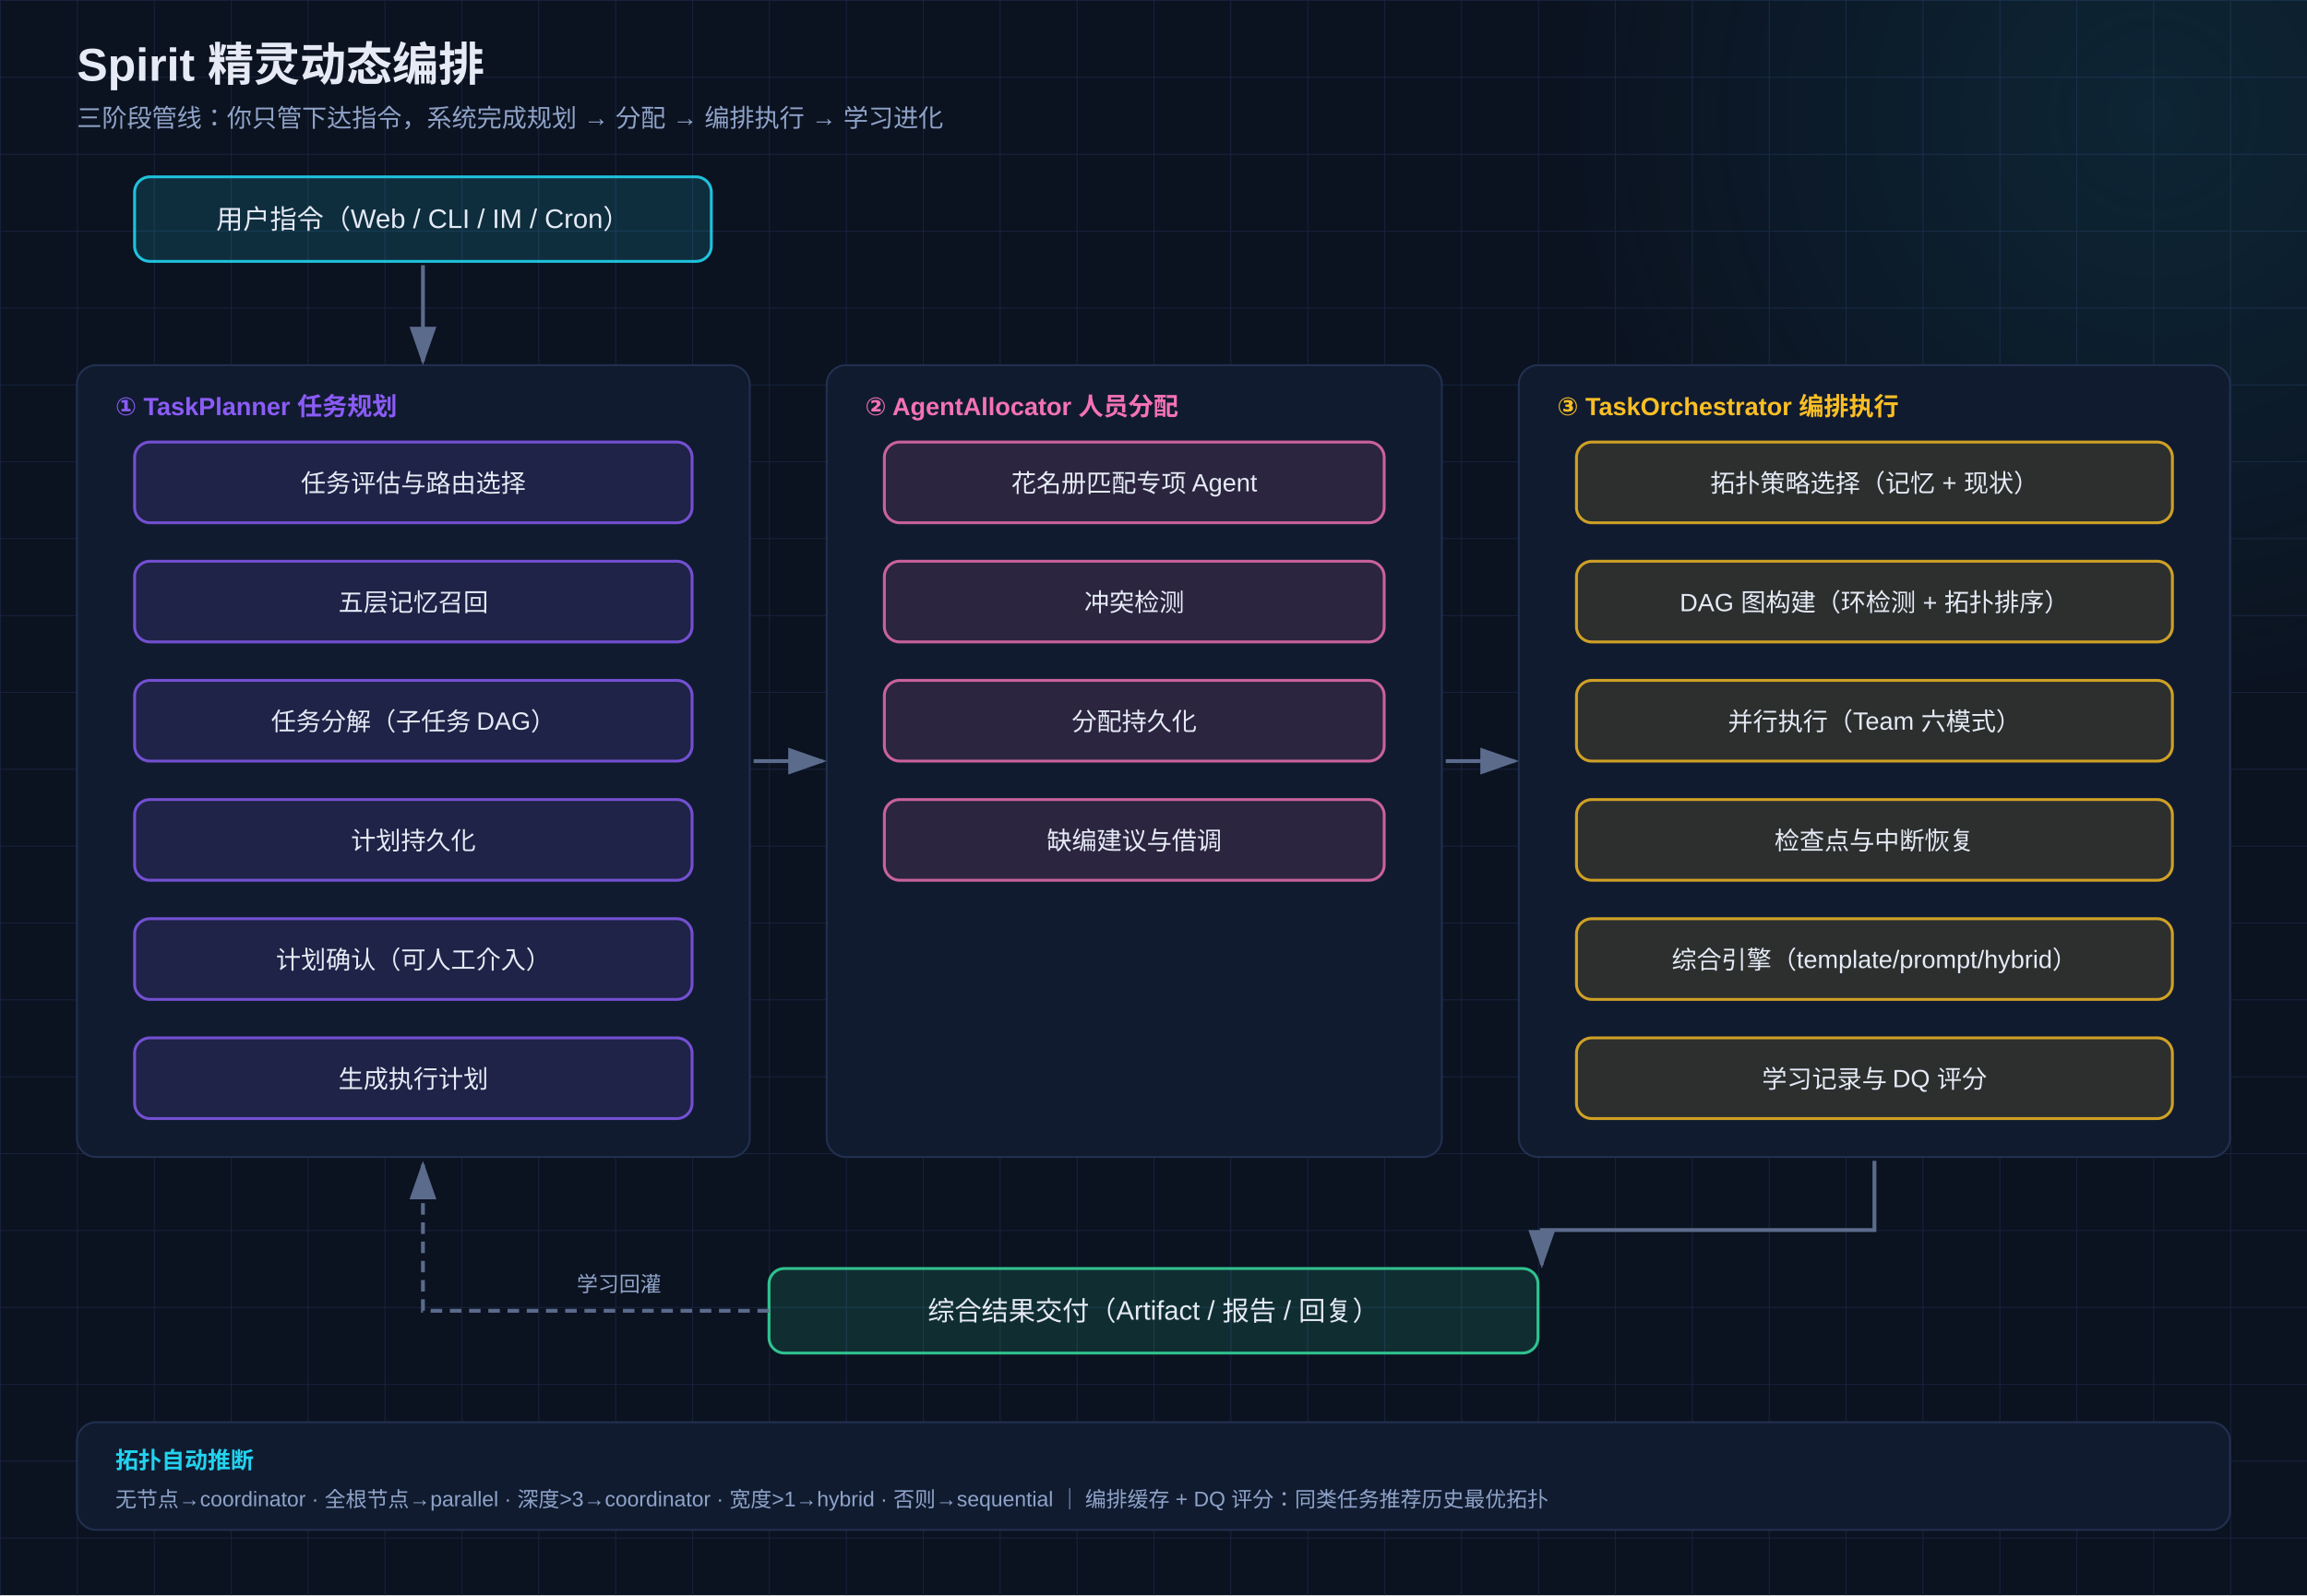
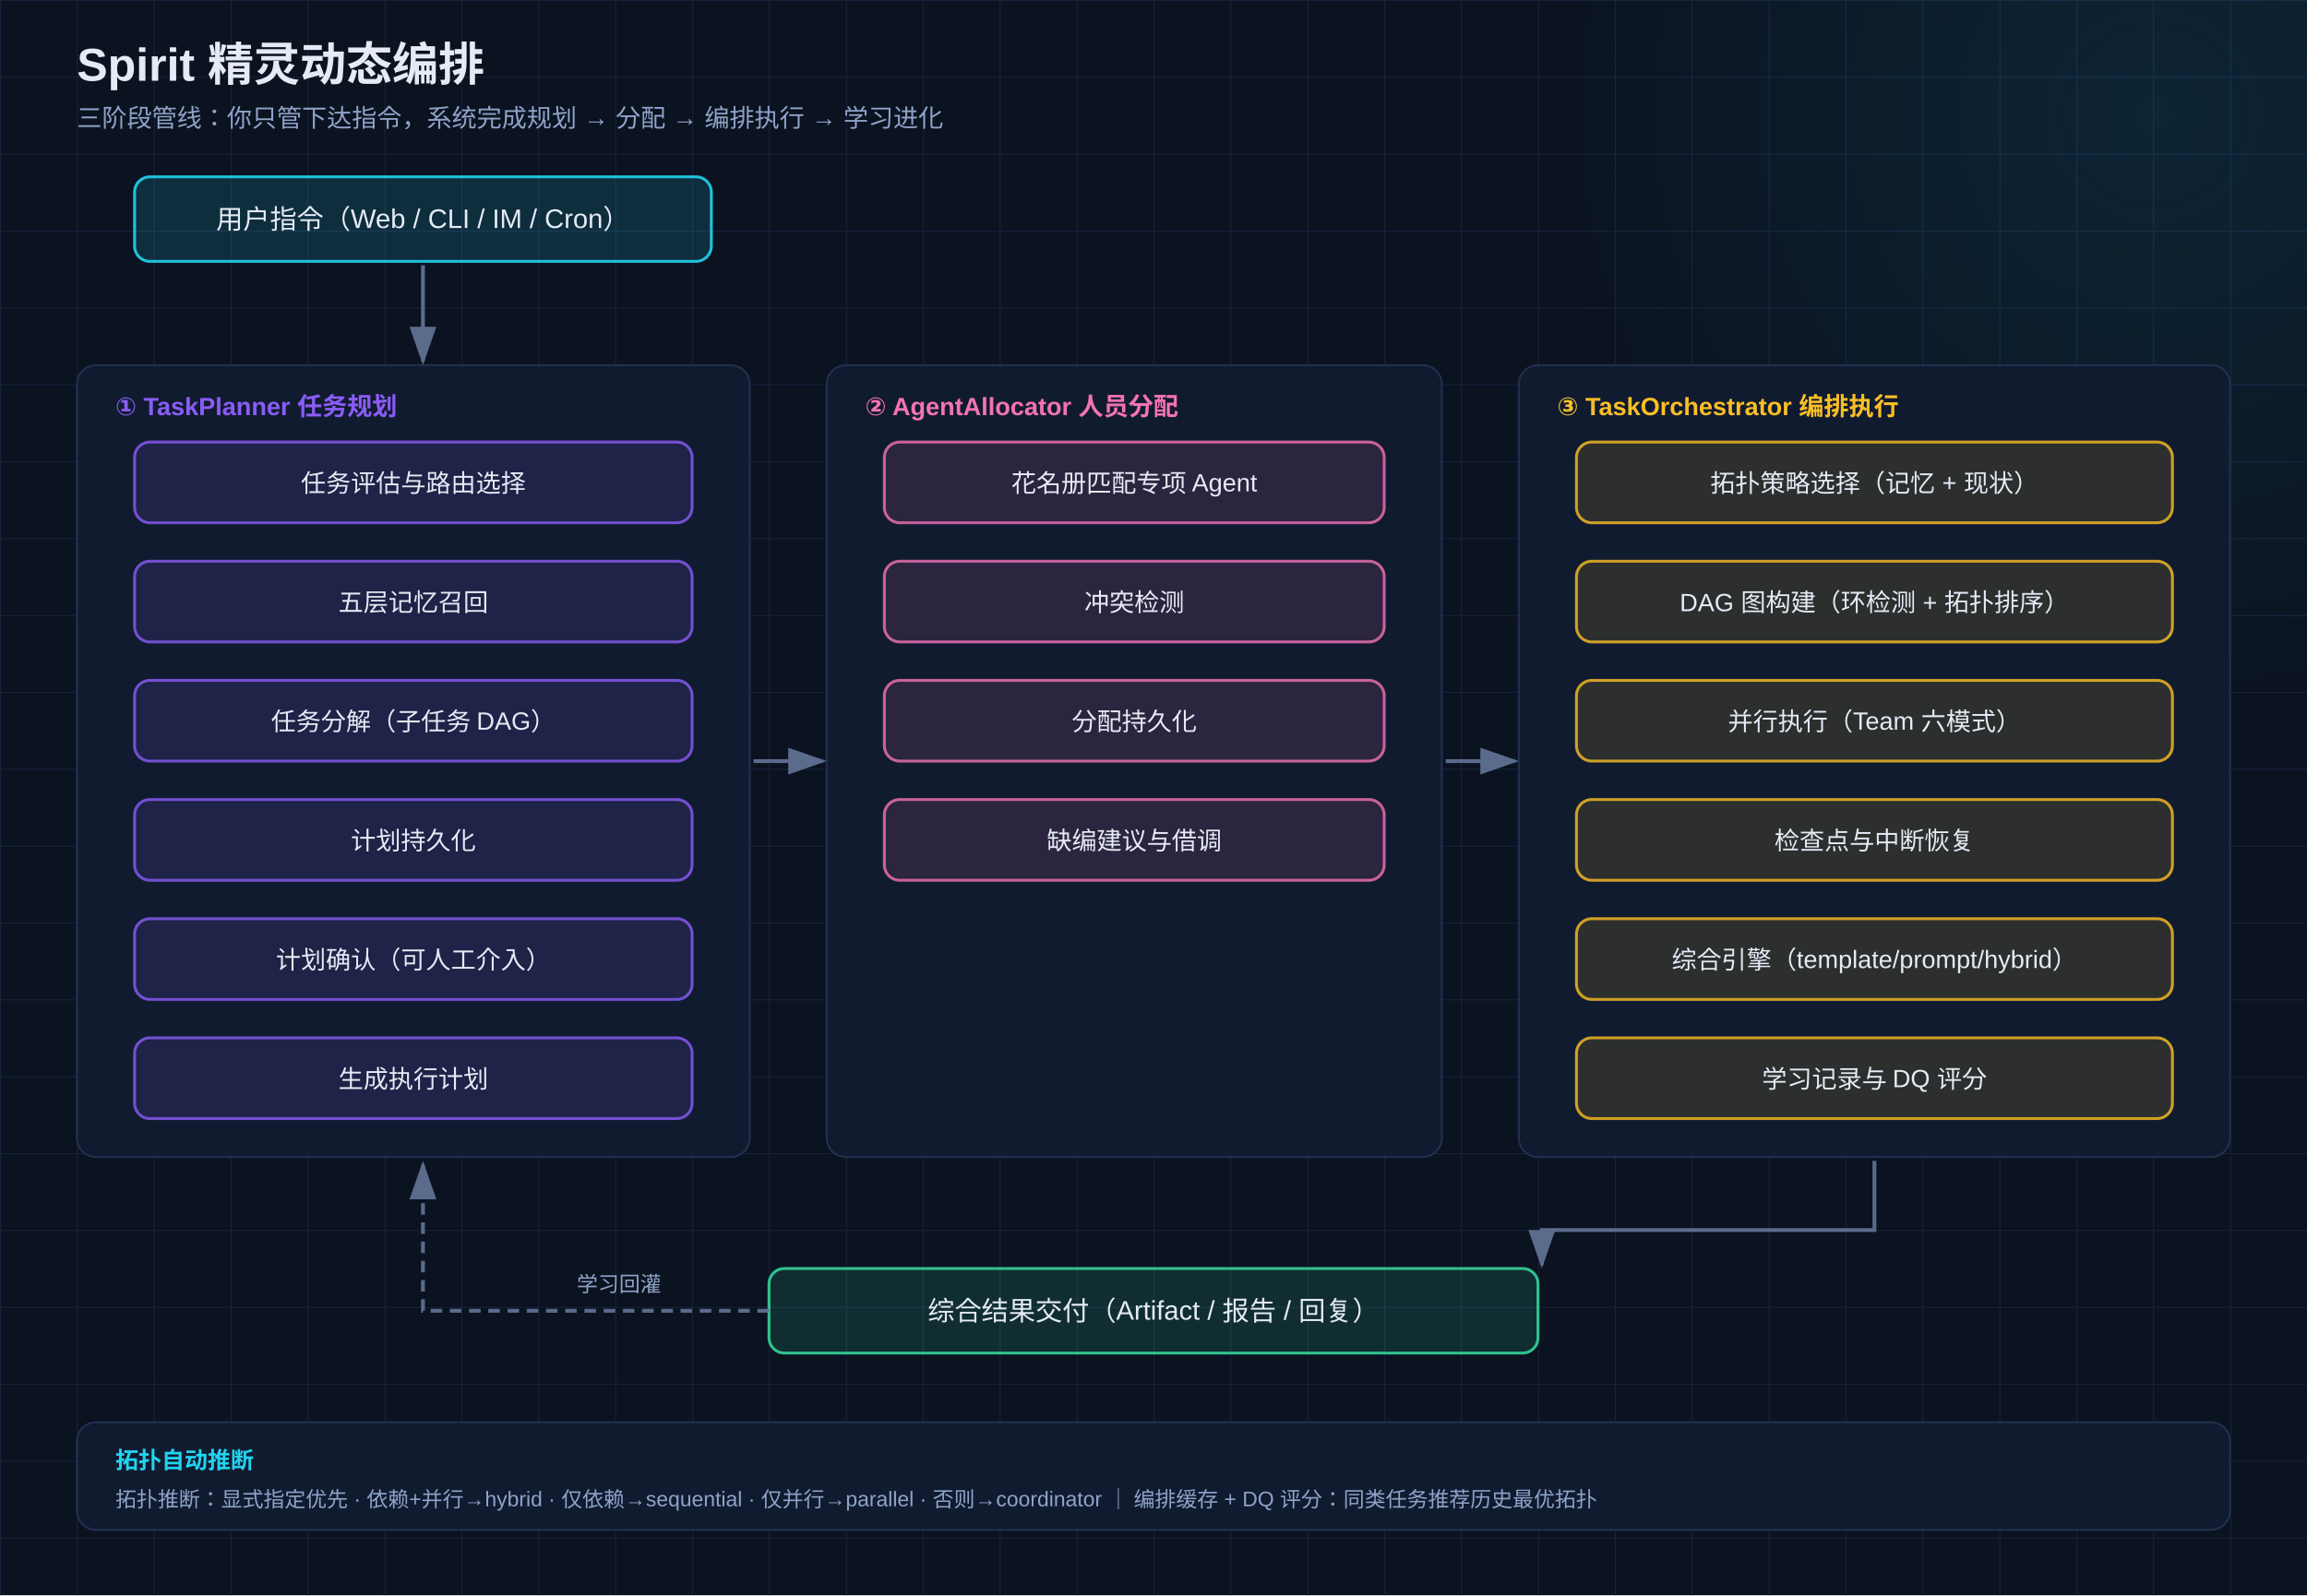
<svg xmlns="http://www.w3.org/2000/svg" viewBox="0 0 1200 830" width="1200" height="830">
  <defs>
    <marker id="arrowhead" markerWidth="10" markerHeight="7" refX="9" refY="3.5" orient="auto">
      <polygon points="0 0, 10 3.5, 0 7" fill="#5B6B8C" />
    </marker>
    <radialGradient id="glowCyan" cx="50%" cy="50%" r="50%">
      <stop offset="0%" stop-color="#22D3EE" stop-opacity="0.10" />
      <stop offset="100%" stop-color="#22D3EE" stop-opacity="0" />
    </radialGradient>
    <pattern id="grid" width="40" height="40" patternUnits="userSpaceOnUse">
      <path d="M 40 0 L 0 0 0 40" fill="none" stroke="#16223C" stroke-width="1" />
    </pattern>
  </defs>
  <g id="background">
    <rect x="0" y="0" width="1200" height="830" fill="#0B1220" />
    <rect x="0" y="0" width="1200" height="830" fill="url(#grid)" />
    <circle cx="1120" cy="60" r="320" fill="url(#glowCyan)" />
  </g>
  <g id="containers">
    <rect x="40" y="190" width="350" height="412" rx="10" fill="#101B30" stroke="#22304F" stroke-width="1" />
    <rect x="430" y="190" width="320" height="412" rx="10" fill="#101B30" stroke="#22304F" stroke-width="1" />
    <rect x="790" y="190" width="370" height="412" rx="10" fill="#101B30" stroke="#22304F" stroke-width="1" />
    <rect x="40" y="740" width="1120" height="56" rx="10" fill="#101B30" stroke="#22304F" stroke-width="1" />
  </g>
  <g id="nodes">
    <rect x="70" y="92" width="300" height="44" rx="8" fill="#22D3EE" fill-opacity="0.15" stroke="#22D3EE" stroke-opacity="0.9" stroke-width="1.5" />
    <rect x="70" y="230" width="290" height="42" rx="8" fill="#8B5CF6" fill-opacity="0.12" stroke="#8B5CF6" stroke-opacity="0.8" stroke-width="1.5" />
    <rect x="70" y="292" width="290" height="42" rx="8" fill="#8B5CF6" fill-opacity="0.12" stroke="#8B5CF6" stroke-opacity="0.8" stroke-width="1.5" />
    <rect x="70" y="354" width="290" height="42" rx="8" fill="#8B5CF6" fill-opacity="0.12" stroke="#8B5CF6" stroke-opacity="0.8" stroke-width="1.5" />
    <rect x="70" y="416" width="290" height="42" rx="8" fill="#8B5CF6" fill-opacity="0.12" stroke="#8B5CF6" stroke-opacity="0.8" stroke-width="1.5" />
    <rect x="70" y="478" width="290" height="42" rx="8" fill="#8B5CF6" fill-opacity="0.12" stroke="#8B5CF6" stroke-opacity="0.8" stroke-width="1.5" />
    <rect x="70" y="540" width="290" height="42" rx="8" fill="#8B5CF6" fill-opacity="0.12" stroke="#8B5CF6" stroke-opacity="0.8" stroke-width="1.5" />
    <rect x="460" y="230" width="260" height="42" rx="8" fill="#F472B6" fill-opacity="0.12" stroke="#F472B6" stroke-opacity="0.8" stroke-width="1.5" />
    <rect x="460" y="292" width="260" height="42" rx="8" fill="#F472B6" fill-opacity="0.12" stroke="#F472B6" stroke-opacity="0.8" stroke-width="1.5" />
    <rect x="460" y="354" width="260" height="42" rx="8" fill="#F472B6" fill-opacity="0.12" stroke="#F472B6" stroke-opacity="0.8" stroke-width="1.5" />
    <rect x="460" y="416" width="260" height="42" rx="8" fill="#F472B6" fill-opacity="0.12" stroke="#F472B6" stroke-opacity="0.8" stroke-width="1.5" />
    <rect x="820" y="230" width="310" height="42" rx="8" fill="#FBBF24" fill-opacity="0.12" stroke="#FBBF24" stroke-opacity="0.8" stroke-width="1.5" />
    <rect x="820" y="292" width="310" height="42" rx="8" fill="#FBBF24" fill-opacity="0.12" stroke="#FBBF24" stroke-opacity="0.8" stroke-width="1.5" />
    <rect x="820" y="354" width="310" height="42" rx="8" fill="#FBBF24" fill-opacity="0.12" stroke="#FBBF24" stroke-opacity="0.8" stroke-width="1.5" />
    <rect x="820" y="416" width="310" height="42" rx="8" fill="#FBBF24" fill-opacity="0.12" stroke="#FBBF24" stroke-opacity="0.8" stroke-width="1.5" />
    <rect x="820" y="478" width="310" height="42" rx="8" fill="#FBBF24" fill-opacity="0.12" stroke="#FBBF24" stroke-opacity="0.8" stroke-width="1.5" />
    <rect x="820" y="540" width="310" height="42" rx="8" fill="#FBBF24" fill-opacity="0.12" stroke="#FBBF24" stroke-opacity="0.8" stroke-width="1.5" />
    <rect x="400" y="660" width="400" height="44" rx="8" fill="#34D399" fill-opacity="0.15" stroke="#34D399" stroke-opacity="0.9" stroke-width="1.5" />
  </g>
  <g id="labels" font-family="Arial, Helvetica, sans-serif">
    <text x="40" y="42" font-size="24" font-weight="bold" fill="#E5EAF5">Spirit 精灵动态编排</text>
    <text x="40" y="66" font-size="13" fill="#8FA3C8">三阶段管线：你只管下达指令，系统完成规划 → 分配 → 编排执行 → 学习进化</text>
    <text x="220" y="119" font-size="14" fill="#E5EAF5" text-anchor="middle">用户指令（Web / CLI / IM / Cron）</text>
    <text x="60" y="216" font-size="13" font-weight="bold" fill="#8B5CF6">① TaskPlanner 任务规划</text>
    <text x="215" y="256" font-size="13" fill="#E5EAF5" text-anchor="middle">任务评估与路由选择</text>
    <text x="215" y="318" font-size="13" fill="#E5EAF5" text-anchor="middle">五层记忆召回</text>
    <text x="215" y="380" font-size="13" fill="#E5EAF5" text-anchor="middle">任务分解（子任务 DAG）</text>
    <text x="215" y="442" font-size="13" fill="#E5EAF5" text-anchor="middle">计划持久化</text>
    <text x="215" y="504" font-size="13" fill="#E5EAF5" text-anchor="middle">计划确认（可人工介入）</text>
    <text x="215" y="566" font-size="13" fill="#E5EAF5" text-anchor="middle">生成执行计划</text>
    <text x="450" y="216" font-size="13" font-weight="bold" fill="#F472B6">② AgentAllocator 人员分配</text>
    <text x="590" y="256" font-size="13" fill="#E5EAF5" text-anchor="middle">花名册匹配专项 Agent</text>
    <text x="590" y="318" font-size="13" fill="#E5EAF5" text-anchor="middle">冲突检测</text>
    <text x="590" y="380" font-size="13" fill="#E5EAF5" text-anchor="middle">分配持久化</text>
    <text x="590" y="442" font-size="13" fill="#E5EAF5" text-anchor="middle">缺编建议与借调</text>
    <text x="810" y="216" font-size="13" font-weight="bold" fill="#FBBF24">③ TaskOrchestrator 编排执行</text>
    <text x="975" y="256" font-size="13" fill="#E5EAF5" text-anchor="middle">拓扑策略选择（记忆 + 现状）</text>
    <text x="975" y="318" font-size="13" fill="#E5EAF5" text-anchor="middle">DAG 图构建（环检测 + 拓扑排序）</text>
    <text x="975" y="380" font-size="13" fill="#E5EAF5" text-anchor="middle">并行执行（Team 六模式）</text>
    <text x="975" y="442" font-size="13" fill="#E5EAF5" text-anchor="middle">检查点与中断恢复</text>
    <text x="975" y="504" font-size="13" fill="#E5EAF5" text-anchor="middle">综合引擎（template/prompt/hybrid）</text>
    <text x="975" y="566" font-size="13" fill="#E5EAF5" text-anchor="middle">学习记录与 DQ 评分</text>
    <text x="600" y="687" font-size="14" fill="#E5EAF5" text-anchor="middle">综合结果交付（Artifact / 报告 / 回复）</text>
    <text x="60" y="764" font-size="12" font-weight="bold" fill="#22D3EE">拓扑自动推断</text>
-     <text x="60" y="784" font-size="11" fill="#8FA3C8">无节点→coordinator · 全根节点→parallel · 深度&gt;3→coordinator · 宽度&gt;1→hybrid · 否则→sequential ｜ 编排缓存 + DQ 评分：同类任务推荐历史最优拓扑</text>
+     <text x="60" y="784" font-size="11" fill="#8FA3C8">拓扑推断：显式指定优先 · 依赖+并行→hybrid · 仅依赖→sequential · 仅并行→parallel · 否则→coordinator ｜ 编排缓存 + DQ 评分：同类任务推荐历史最优拓扑</text>
  </g>
  <g id="connections">
    <line x1="220" y1="138" x2="220" y2="188" stroke="#5B6B8C" stroke-width="2" marker-end="url(#arrowhead)" />
    <line x1="392" y1="396" x2="392" y2="396" stroke="none" />
    <line x1="392" y1="396" x2="428" y2="396" stroke="#5B6B8C" stroke-width="2" marker-end="url(#arrowhead)" />
    <line x1="752" y1="396" x2="788" y2="396" stroke="#5B6B8C" stroke-width="2" marker-end="url(#arrowhead)" />
    <path d="M 975 604 L 975 640 L 802 640 L 802 658" fill="none" stroke="#5B6B8C" stroke-width="2" marker-end="url(#arrowhead)" />
    <path d="M 400 682 L 220 682 L 220 606" fill="none" stroke="#5B6B8C" stroke-width="2" stroke-dasharray="6,4" marker-end="url(#arrowhead)" />
    <text x="300" y="672" font-size="11" fill="#8FA3C8" font-family="Arial, Helvetica, sans-serif">学习回灌</text>
  </g>
</svg>
